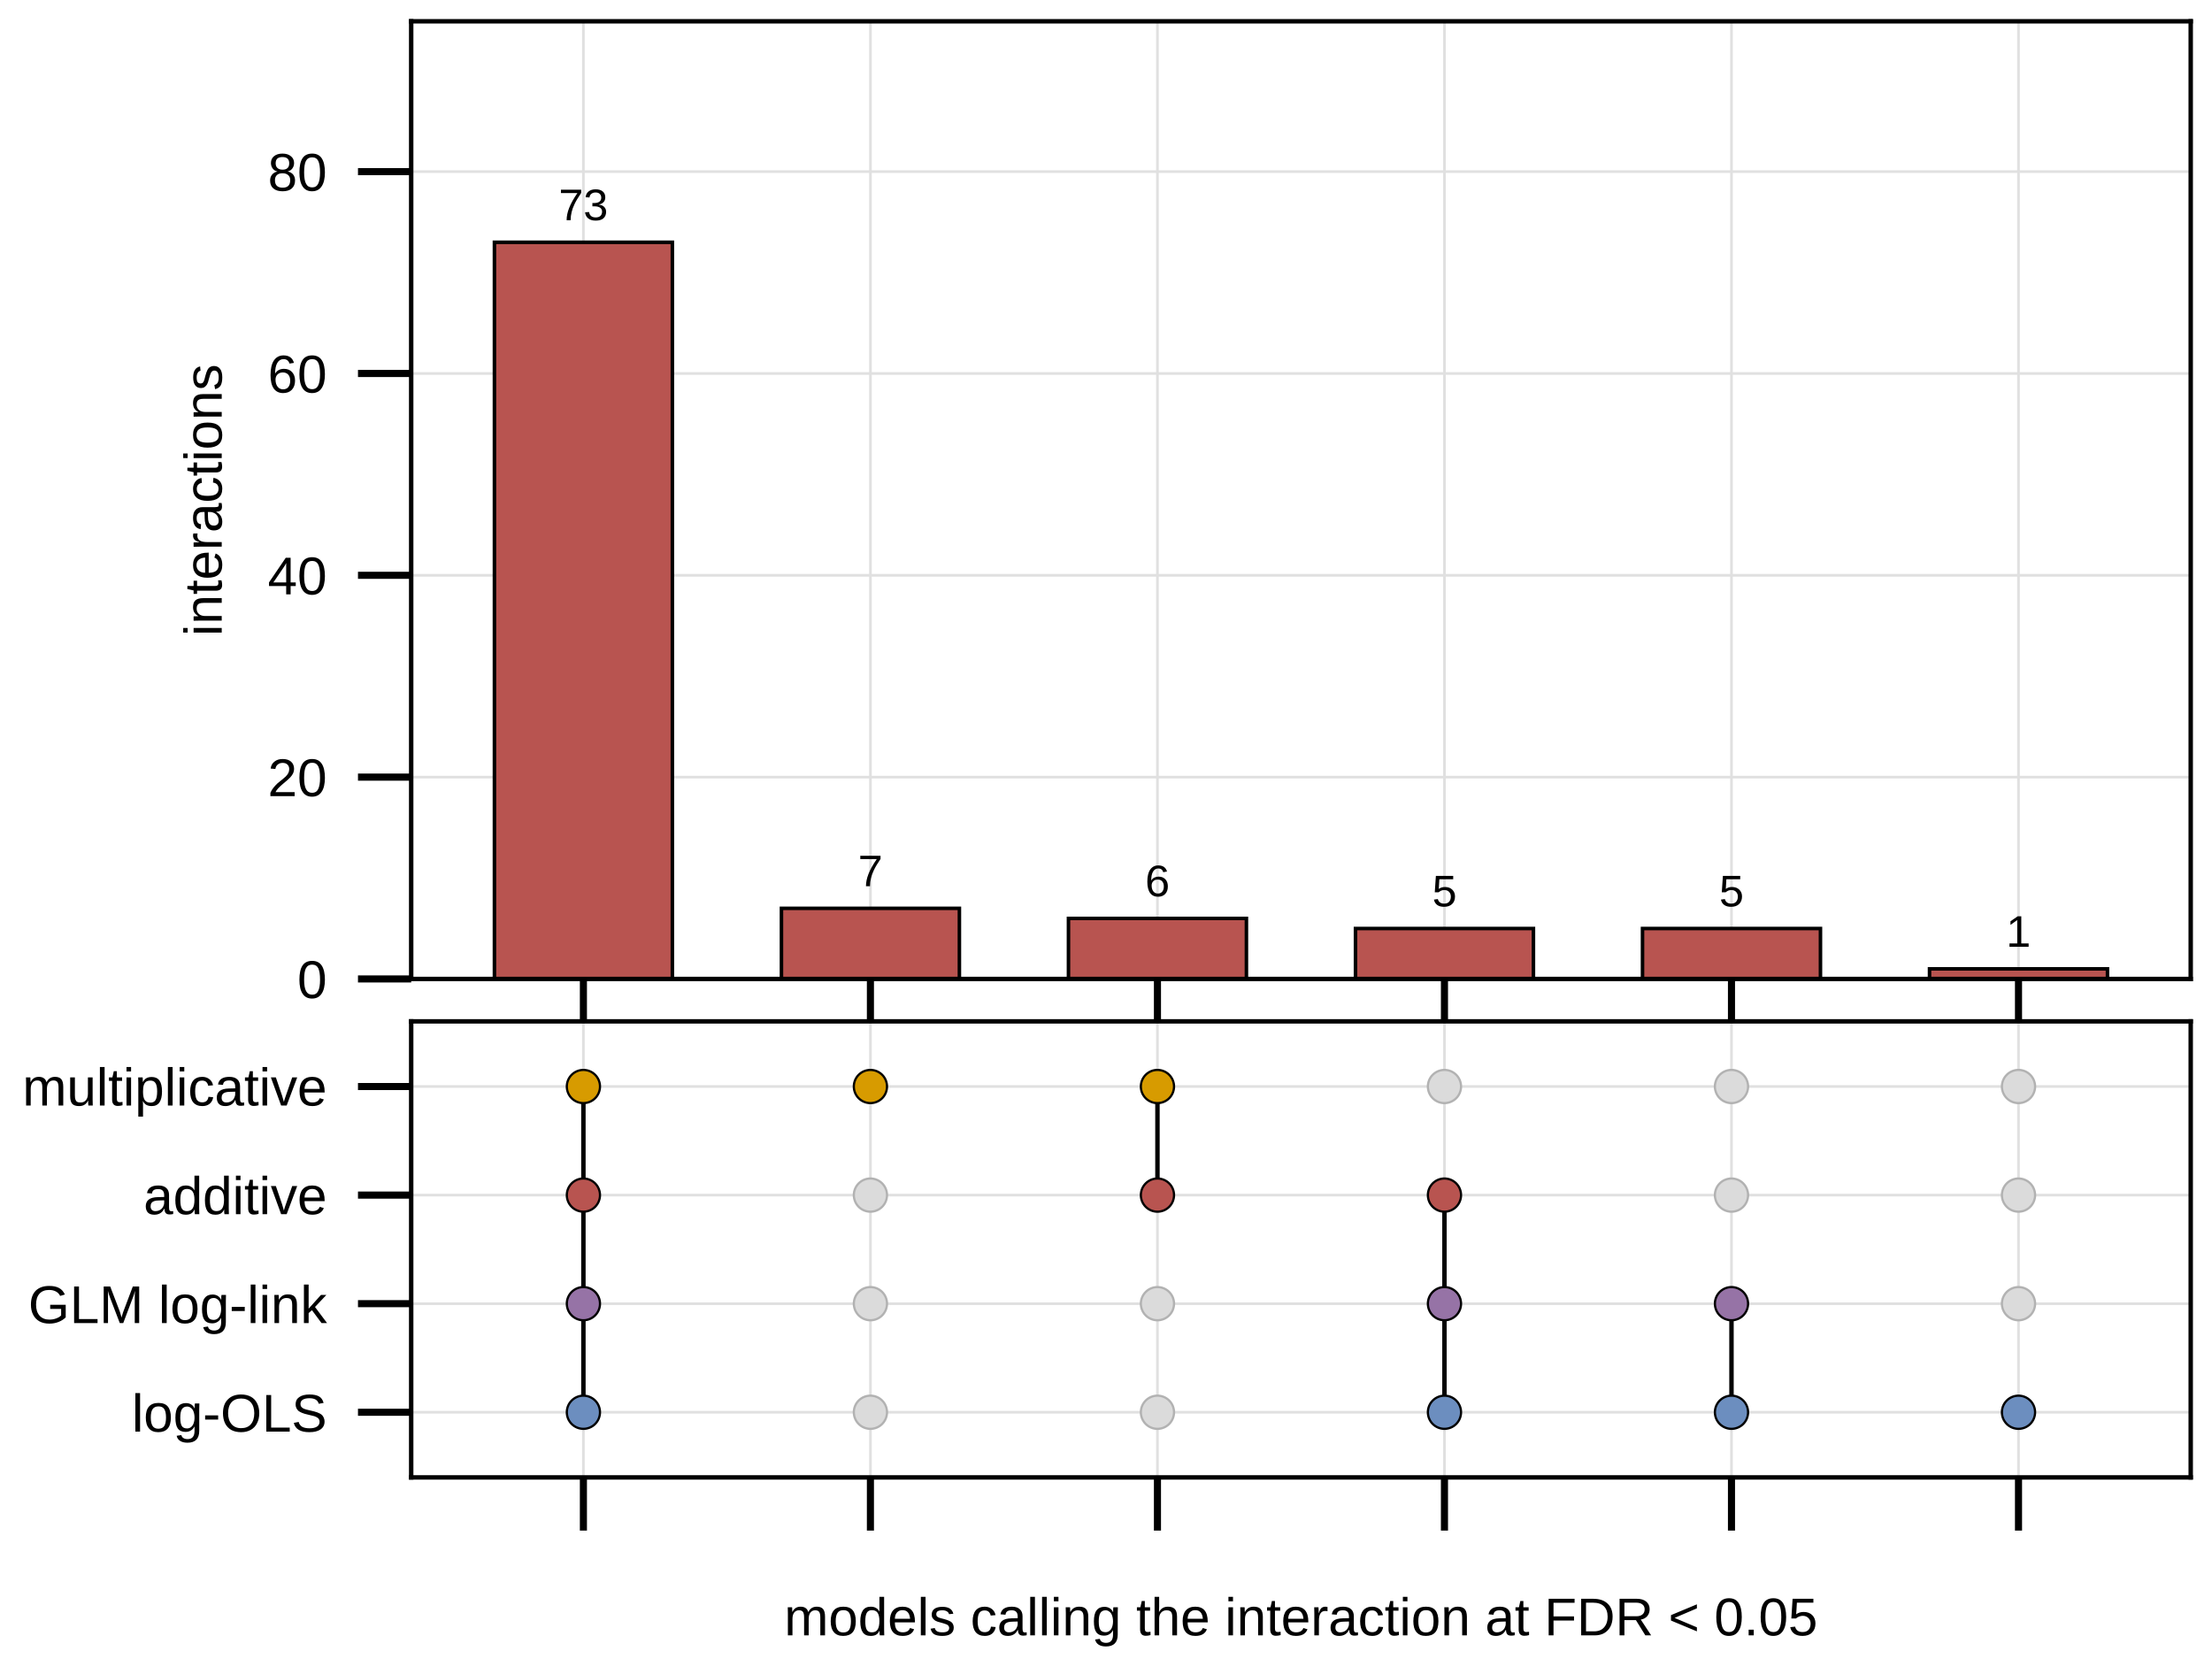
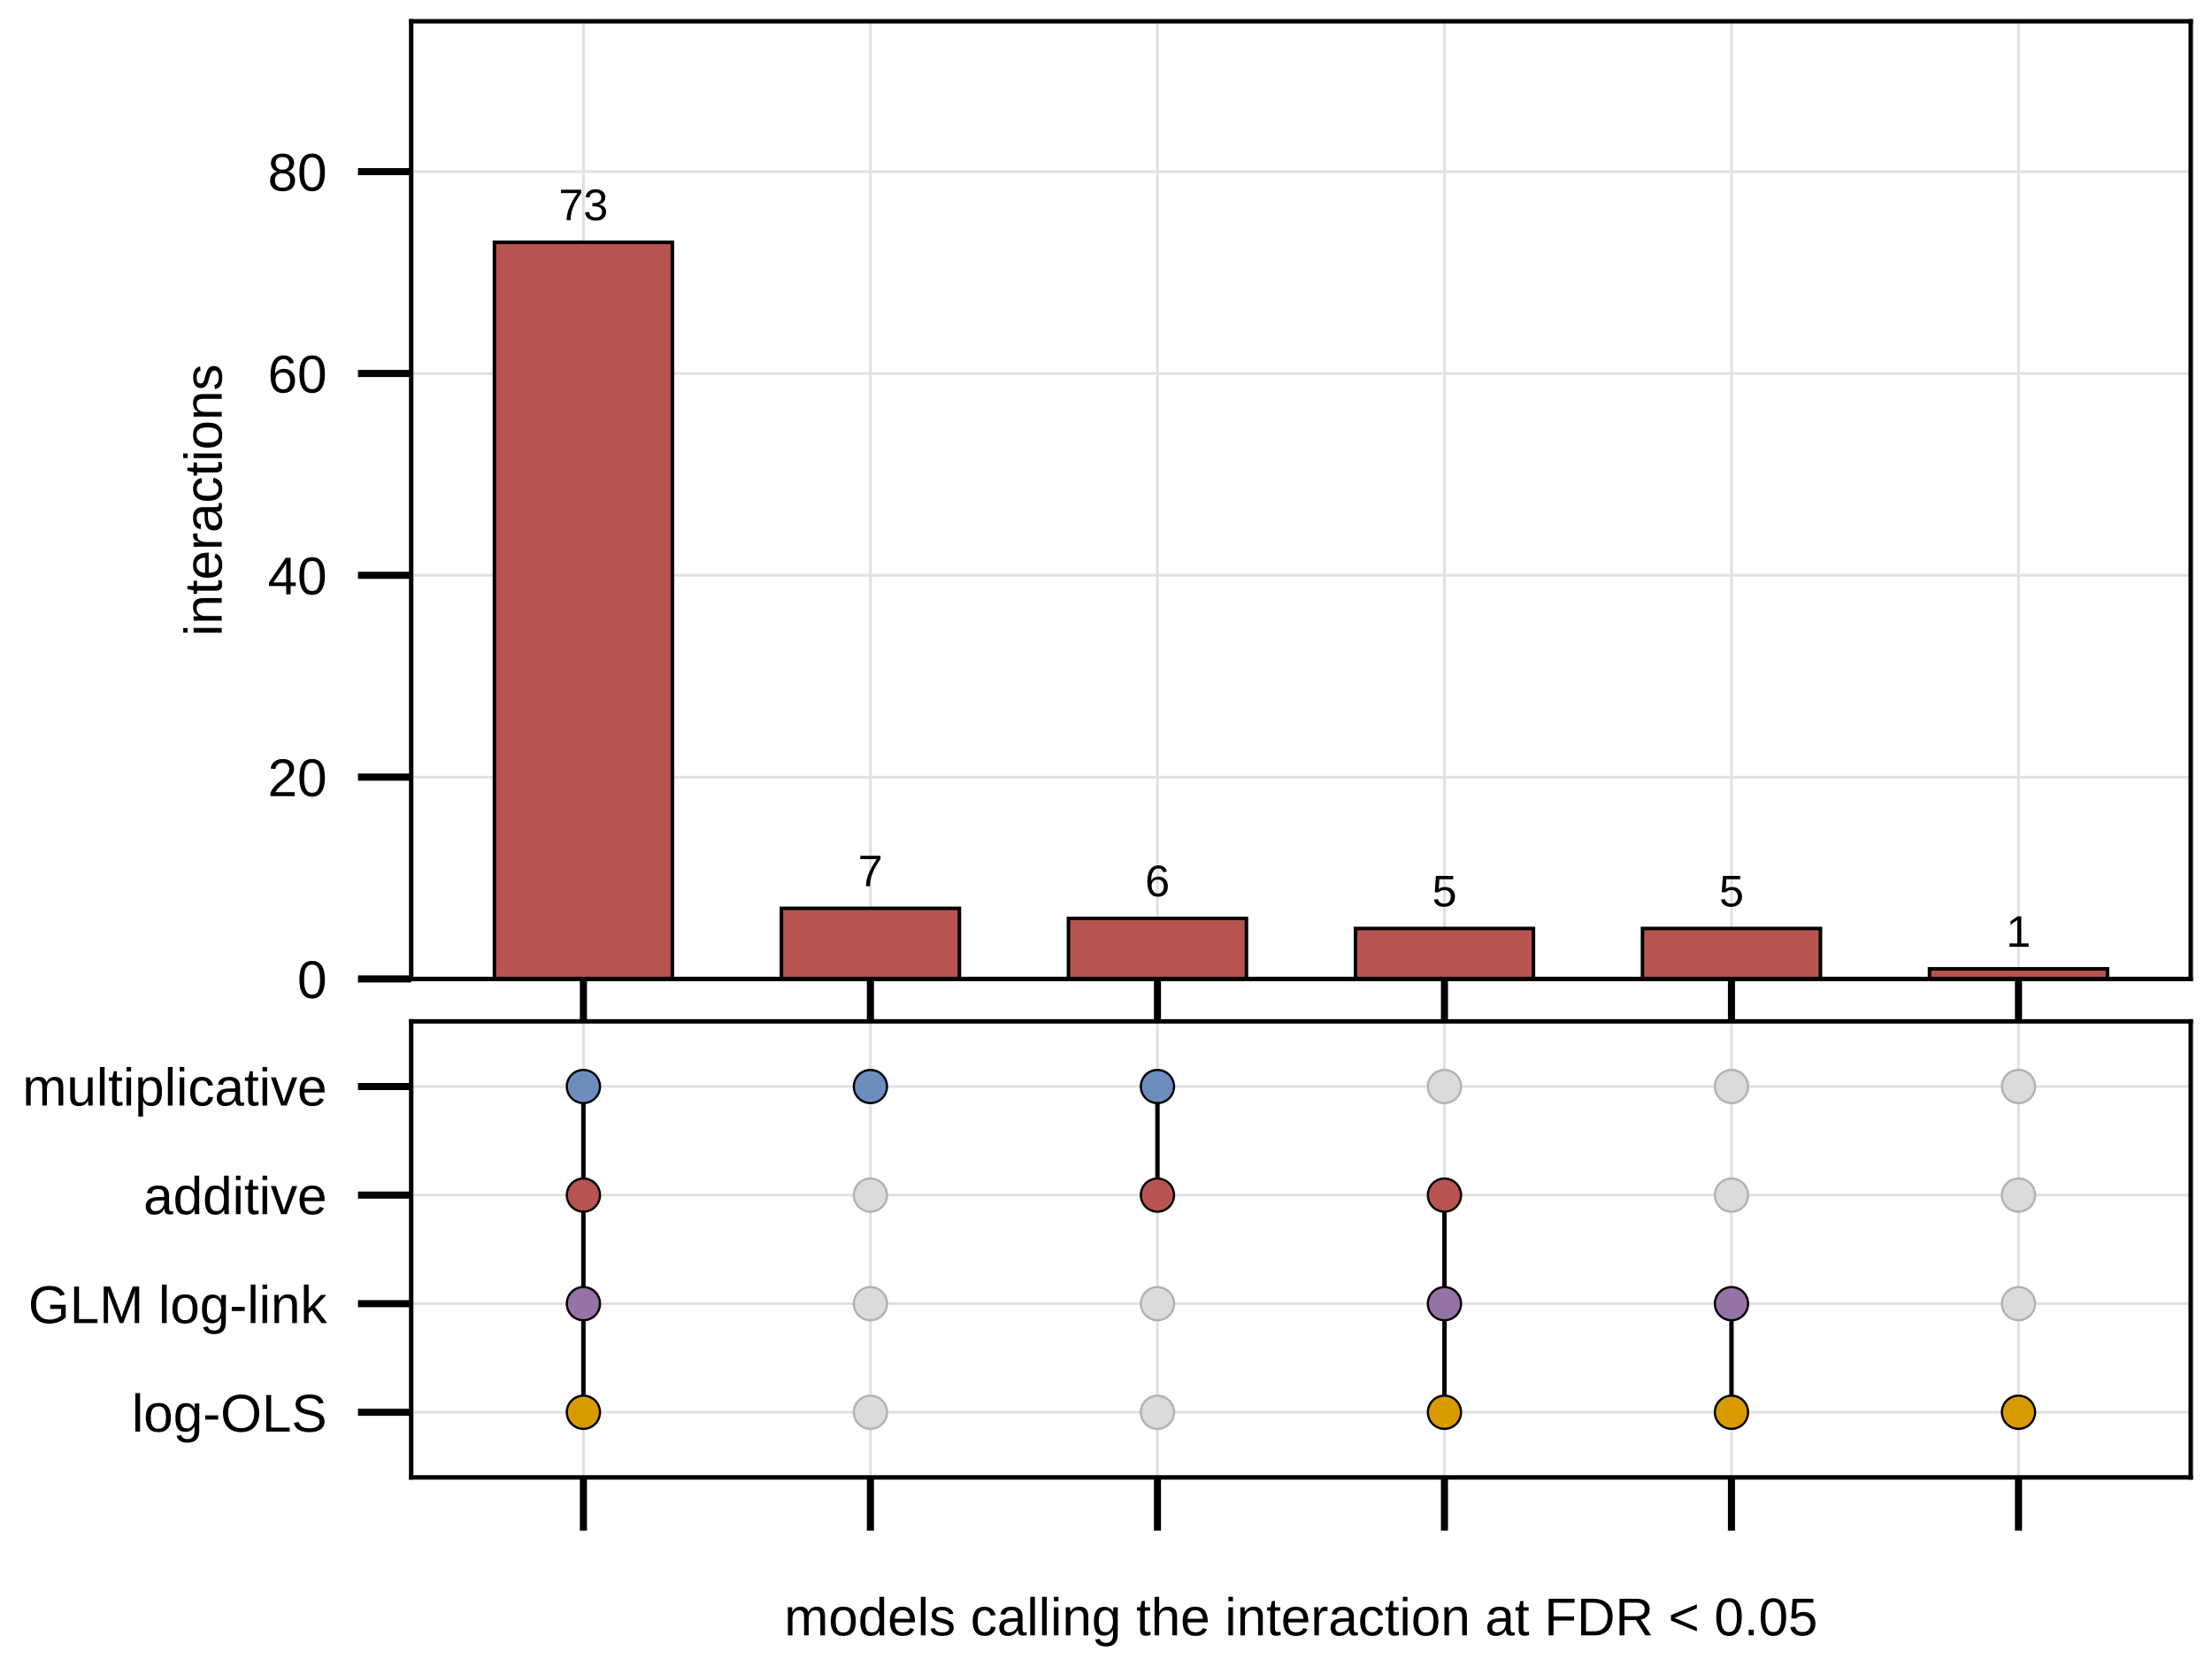
<svg xmlns="http://www.w3.org/2000/svg" xmlns:xlink="http://www.w3.org/1999/xlink" width="346.457" height="259.842" viewBox="0 0 346.457 259.842" version="1.1">
  <g transform="scale(1.388889)">
    <defs>
      <style type="text/css">*{stroke-linejoin: round; stroke-linecap: butt}</style>
    </defs>
    <g id="figure_1">
      <g id="patch_1">
        <path d="M 0 187.087  L 249.449 187.087  L 249.449 0  L 0 0  z " style="fill: #ffffff" />
      </g>
      <g id="axes_1">
        <g id="patch_2">
          <path d="M 46.37 110.398  L 247.049 110.398  L 247.049 2.4  L 46.37 2.4  z " style="fill: #ffffff" />
        </g>
        <g id="matplotlib.axis_1">
          <g id="xtick_1">
            <g id="line2d_1">
              <path d="M 65.791 110.398  L 65.791 2.4  " clip-path="url(#p4010ca7051)" style="fill: none; stroke: #e0e0e0; stroke-width: 0.3; stroke-linecap: square" />
            </g>
            <g id="line2d_2">
              <defs>
                <path id="m9da3bf0ceb" d="M 0 0  L 0 6  " style="stroke: #000000; stroke-width: 0.8" />
              </defs>
              <g>
                <use xlink:href="#m9da3bf0ceb" x="65.791" y="110.398" style="stroke: #000000; stroke-width: 0.8" />
              </g>
            </g>
          </g>
          <g id="xtick_2">
            <g id="line2d_3">
              <path d="M 98.158 110.398  L 98.158 2.4  " clip-path="url(#p4010ca7051)" style="fill: none; stroke: #e0e0e0; stroke-width: 0.3; stroke-linecap: square" />
            </g>
            <g id="line2d_4">
              <g>
                <use xlink:href="#m9da3bf0ceb" x="98.158" y="110.398" style="stroke: #000000; stroke-width: 0.8" />
              </g>
            </g>
          </g>
          <g id="xtick_3">
            <g id="line2d_5">
              <path d="M 130.526 110.398  L 130.526 2.4  " clip-path="url(#p4010ca7051)" style="fill: none; stroke: #e0e0e0; stroke-width: 0.3; stroke-linecap: square" />
            </g>
            <g id="line2d_6">
              <g>
                <use xlink:href="#m9da3bf0ceb" x="130.526" y="110.398" style="stroke: #000000; stroke-width: 0.8" />
              </g>
            </g>
          </g>
          <g id="xtick_4">
            <g id="line2d_7">
              <path d="M 162.893 110.398  L 162.893 2.4  " clip-path="url(#p4010ca7051)" style="fill: none; stroke: #e0e0e0; stroke-width: 0.3; stroke-linecap: square" />
            </g>
            <g id="line2d_8">
              <g>
                <use xlink:href="#m9da3bf0ceb" x="162.893" y="110.398" style="stroke: #000000; stroke-width: 0.8" />
              </g>
            </g>
          </g>
          <g id="xtick_5">
            <g id="line2d_9">
              <path d="M 195.261 110.398  L 195.261 2.4  " clip-path="url(#p4010ca7051)" style="fill: none; stroke: #e0e0e0; stroke-width: 0.3; stroke-linecap: square" />
            </g>
            <g id="line2d_10">
              <g>
                <use xlink:href="#m9da3bf0ceb" x="195.261" y="110.398" style="stroke: #000000; stroke-width: 0.8" />
              </g>
            </g>
          </g>
          <g id="xtick_6">
            <g id="line2d_11">
              <path d="M 227.628 110.398  L 227.628 2.4  " clip-path="url(#p4010ca7051)" style="fill: none; stroke: #e0e0e0; stroke-width: 0.3; stroke-linecap: square" />
            </g>
            <g id="line2d_12">
              <g>
                <use xlink:href="#m9da3bf0ceb" x="227.628" y="110.398" style="stroke: #000000; stroke-width: 0.8" />
              </g>
            </g>
          </g>
        </g>
        <g id="matplotlib.axis_2">
          <g id="ytick_1">
            <g id="line2d_13">
              <path d="M 46.37 110.398  L 247.049 110.398  " clip-path="url(#p4010ca7051)" style="fill: none; stroke: #e0e0e0; stroke-width: 0.3; stroke-linecap: square" />
            </g>
            <g id="line2d_14">
              <defs>
                <path id="m0e5e5e4d01" d="M 0 0  L -6 0  " style="stroke: #000000; stroke-width: 0.8" />
              </defs>
              <g>
                <use xlink:href="#m0e5e5e4d01" x="46.37" y="110.398" style="stroke: #000000; stroke-width: 0.8" />
              </g>
            </g>
            <g id="text_1">
              <text style="font-size: 6px; font-family: 'Arial', 'Helvetica', 'DejaVu Sans', sans-serif; text-anchor: end" x="36.87" y="112.545" transform="rotate(-0 36.87 112.545)">0</text>
            </g>
          </g>
          <g id="ytick_2">
            <g id="line2d_15">
              <path d="M 46.37 87.637  L 247.049 87.637  " clip-path="url(#p4010ca7051)" style="fill: none; stroke: #e0e0e0; stroke-width: 0.3; stroke-linecap: square" />
            </g>
            <g id="line2d_16">
              <g>
                <use xlink:href="#m0e5e5e4d01" x="46.37" y="87.637" style="stroke: #000000; stroke-width: 0.8" />
              </g>
            </g>
            <g id="text_2">
              <text style="font-size: 6px; font-family: 'Arial', 'Helvetica', 'DejaVu Sans', sans-serif; text-anchor: end" x="36.87" y="89.785" transform="rotate(-0 36.87 89.78469)">20</text>
            </g>
          </g>
          <g id="ytick_3">
            <g id="line2d_17">
              <path d="M 46.37 64.877  L 247.049 64.877  " clip-path="url(#p4010ca7051)" style="fill: none; stroke: #e0e0e0; stroke-width: 0.3; stroke-linecap: square" />
            </g>
            <g id="line2d_18">
              <g>
                <use xlink:href="#m0e5e5e4d01" x="46.37" y="64.877" style="stroke: #000000; stroke-width: 0.8" />
              </g>
            </g>
            <g id="text_3">
              <text style="font-size: 6px; font-family: 'Arial', 'Helvetica', 'DejaVu Sans', sans-serif; text-anchor: end" x="36.87" y="67.024" transform="rotate(-0 36.87 67.02439)">40</text>
            </g>
          </g>
          <g id="ytick_4">
            <g id="line2d_19">
              <path d="M 46.37 42.117  L 247.049 42.117  " clip-path="url(#p4010ca7051)" style="fill: none; stroke: #e0e0e0; stroke-width: 0.3; stroke-linecap: square" />
            </g>
            <g id="line2d_20">
              <g>
                <use xlink:href="#m0e5e5e4d01" x="46.37" y="42.117" style="stroke: #000000; stroke-width: 0.8" />
              </g>
            </g>
            <g id="text_4">
              <text style="font-size: 6px; font-family: 'Arial', 'Helvetica', 'DejaVu Sans', sans-serif; text-anchor: end" x="36.87" y="44.264" transform="rotate(-0 36.87 44.26408)">60</text>
            </g>
          </g>
          <g id="ytick_5">
            <g id="line2d_21">
              <path d="M 46.37 19.356  L 247.049 19.356  " clip-path="url(#p4010ca7051)" style="fill: none; stroke: #e0e0e0; stroke-width: 0.3; stroke-linecap: square" />
            </g>
            <g id="line2d_22">
              <g>
                <use xlink:href="#m0e5e5e4d01" x="46.37" y="19.356" style="stroke: #000000; stroke-width: 0.8" />
              </g>
            </g>
            <g id="text_5">
              <text style="font-size: 6px; font-family: 'Arial', 'Helvetica', 'DejaVu Sans', sans-serif; text-anchor: end" x="36.87" y="21.504" transform="rotate(-0 36.87 21.50377)">80</text>
            </g>
          </g>
          <g id="text_6">
            <text style="font-size: 6px; font-family: 'Arial', 'Helvetica', 'DejaVu Sans', sans-serif; text-anchor: middle" x="25.004" y="56.399" transform="rotate(-90 25.00437 56.39883)">interactions</text>
          </g>
        </g>
        <g id="patch_3">
          <path d="M 55.757 110.398  L 75.824 110.398  L 75.824 27.323  L 55.757 27.323  z " clip-path="url(#p4010ca7051)" style="fill: #b85450; stroke: #000000; stroke-width: 0.4; stroke-linejoin: miter" />
        </g>
        <g id="patch_4">
          <path d="M 88.124 110.398  L 108.192 110.398  L 108.192 102.432  L 88.124 102.432  z " clip-path="url(#p4010ca7051)" style="fill: #b85450; stroke: #000000; stroke-width: 0.4; stroke-linejoin: miter" />
        </g>
        <g id="patch_5">
          <path d="M 120.492 110.398  L 140.56 110.398  L 140.56 103.57  L 120.492 103.57  z " clip-path="url(#p4010ca7051)" style="fill: #b85450; stroke: #000000; stroke-width: 0.4; stroke-linejoin: miter" />
        </g>
        <g id="patch_6">
          <path d="M 152.859 110.398  L 172.927 110.398  L 172.927 104.708  L 152.859 104.708  z " clip-path="url(#p4010ca7051)" style="fill: #b85450; stroke: #000000; stroke-width: 0.4; stroke-linejoin: miter" />
        </g>
        <g id="patch_7">
          <path d="M 185.227 110.398  L 205.295 110.398  L 205.295 104.708  L 185.227 104.708  z " clip-path="url(#p4010ca7051)" style="fill: #b85450; stroke: #000000; stroke-width: 0.4; stroke-linejoin: miter" />
        </g>
        <g id="patch_8">
          <path d="M 217.594 110.398  L 237.662 110.398  L 237.662 109.26  L 217.594 109.26  z " clip-path="url(#p4010ca7051)" style="fill: #b85450; stroke: #000000; stroke-width: 0.4; stroke-linejoin: miter" />
        </g>
        <g id="patch_9">
          <path d="M 46.37 110.398  L 46.37 2.4  " style="fill: none; stroke: #000000; stroke-width: 0.5; stroke-linejoin: miter; stroke-linecap: square" />
        </g>
        <g id="patch_10">
          <path d="M 247.049 110.398  L 247.049 2.4  " style="fill: none; stroke: #000000; stroke-width: 0.5; stroke-linejoin: miter; stroke-linecap: square" />
        </g>
        <g id="patch_11">
          <path d="M 46.37 110.398  L 247.049 110.398  " style="fill: none; stroke: #000000; stroke-width: 0.5; stroke-linejoin: miter; stroke-linecap: square" />
        </g>
        <g id="patch_12">
          <path d="M 46.37 2.4  L 247.049 2.4  " style="fill: none; stroke: #000000; stroke-width: 0.5; stroke-linejoin: miter; stroke-linecap: square" />
        </g>
        <g id="text_7">
          <text style="font-size: 5px; font-family: 'Arial', 'Helvetica', 'DejaVu Sans', sans-serif; text-anchor: middle" x="65.791" y="24.83" transform="rotate(-0 65.79053 24.83028)">73</text>
        </g>
        <g id="text_8">
          <text style="font-size: 5px; font-family: 'Arial', 'Helvetica', 'DejaVu Sans', sans-serif; text-anchor: middle" x="98.158" y="99.939" transform="rotate(-0 98.15808 99.9393)">7</text>
        </g>
        <g id="text_9">
          <text style="font-size: 5px; font-family: 'Arial', 'Helvetica', 'DejaVu Sans', sans-serif; text-anchor: middle" x="130.526" y="101.077" transform="rotate(-0 130.5256 101.0773)">6</text>
        </g>
        <g id="text_10">
          <text style="font-size: 5px; font-family: 'Arial', 'Helvetica', 'DejaVu Sans', sans-serif; text-anchor: middle" x="162.893" y="102.215" transform="rotate(-0 162.8932 102.2153)">5</text>
        </g>
        <g id="text_11">
          <text style="font-size: 5px; font-family: 'Arial', 'Helvetica', 'DejaVu Sans', sans-serif; text-anchor: middle" x="195.261" y="102.215" transform="rotate(-0 195.2607 102.2153)">5</text>
        </g>
        <g id="text_12">
          <text style="font-size: 5px; font-family: 'Arial', 'Helvetica', 'DejaVu Sans', sans-serif; text-anchor: middle" x="227.628" y="106.767" transform="rotate(-0 227.6283 106.7674)">1</text>
        </g>
      </g>
      <g id="axes_2">
        <g id="patch_13">
          <path d="M 46.37 166.608  L 247.049 166.608  L 247.049 115.18  L 46.37 115.18  z " style="fill: #ffffff" />
        </g>
        <g id="matplotlib.axis_3">
          <g id="xtick_7">
            <g id="line2d_23">
              <path d="M 65.791 166.608  L 65.791 115.18  " clip-path="url(#p99957d4c32)" style="fill: none; stroke: #e0e0e0; stroke-width: 0.3; stroke-linecap: square" />
            </g>
            <g id="line2d_24">
              <g>
                <use xlink:href="#m9da3bf0ceb" x="65.791" y="166.608" style="stroke: #000000; stroke-width: 0.8" />
              </g>
            </g>
          </g>
          <g id="xtick_8">
            <g id="line2d_25">
              <path d="M 98.158 166.608  L 98.158 115.18  " clip-path="url(#p99957d4c32)" style="fill: none; stroke: #e0e0e0; stroke-width: 0.3; stroke-linecap: square" />
            </g>
            <g id="line2d_26">
              <g>
                <use xlink:href="#m9da3bf0ceb" x="98.158" y="166.608" style="stroke: #000000; stroke-width: 0.8" />
              </g>
            </g>
          </g>
          <g id="xtick_9">
            <g id="line2d_27">
              <path d="M 130.526 166.608  L 130.526 115.18  " clip-path="url(#p99957d4c32)" style="fill: none; stroke: #e0e0e0; stroke-width: 0.3; stroke-linecap: square" />
            </g>
            <g id="line2d_28">
              <g>
                <use xlink:href="#m9da3bf0ceb" x="130.526" y="166.608" style="stroke: #000000; stroke-width: 0.8" />
              </g>
            </g>
          </g>
          <g id="xtick_10">
            <g id="line2d_29">
              <path d="M 162.893 166.608  L 162.893 115.18  " clip-path="url(#p99957d4c32)" style="fill: none; stroke: #e0e0e0; stroke-width: 0.3; stroke-linecap: square" />
            </g>
            <g id="line2d_30">
              <g>
                <use xlink:href="#m9da3bf0ceb" x="162.893" y="166.608" style="stroke: #000000; stroke-width: 0.8" />
              </g>
            </g>
          </g>
          <g id="xtick_11">
            <g id="line2d_31">
              <path d="M 195.261 166.608  L 195.261 115.18  " clip-path="url(#p99957d4c32)" style="fill: none; stroke: #e0e0e0; stroke-width: 0.3; stroke-linecap: square" />
            </g>
            <g id="line2d_32">
              <g>
                <use xlink:href="#m9da3bf0ceb" x="195.261" y="166.608" style="stroke: #000000; stroke-width: 0.8" />
              </g>
            </g>
          </g>
          <g id="xtick_12">
            <g id="line2d_33">
              <path d="M 227.628 166.608  L 227.628 115.18  " clip-path="url(#p99957d4c32)" style="fill: none; stroke: #e0e0e0; stroke-width: 0.3; stroke-linecap: square" />
            </g>
            <g id="line2d_34">
              <g>
                <use xlink:href="#m9da3bf0ceb" x="227.628" y="166.608" style="stroke: #000000; stroke-width: 0.8" />
              </g>
            </g>
          </g>
          <g id="text_13">
            <text style="font-size: 6px; font-family: 'Arial', 'Helvetica', 'DejaVu Sans', sans-serif; text-anchor: middle" x="146.709" y="184.42" transform="rotate(-0 146.7094 184.4204)">models calling the interaction at FDR &lt; 0.05</text>
          </g>
        </g>
        <g id="matplotlib.axis_4">
          <g id="ytick_6">
            <g id="line2d_35">
              <path d="M 46.37 159.261  L 247.049 159.261  " clip-path="url(#p99957d4c32)" style="fill: none; stroke: #e0e0e0; stroke-width: 0.3; stroke-linecap: square" />
            </g>
            <g id="line2d_36">
              <g>
                <use xlink:href="#m0e5e5e4d01" x="46.37" y="159.261" style="stroke: #000000; stroke-width: 0.8" />
              </g>
            </g>
            <g id="text_14">
              <text style="font-size: 6px; font-family: 'Arial', 'Helvetica', 'DejaVu Sans', sans-serif; text-anchor: end" x="36.87" y="161.447" transform="rotate(-0 36.87 161.4469)">log-OLS</text>
            </g>
          </g>
          <g id="ytick_7">
            <g id="line2d_37">
              <path d="M 46.37 147.016  L 247.049 147.016  " clip-path="url(#p99957d4c32)" style="fill: none; stroke: #e0e0e0; stroke-width: 0.3; stroke-linecap: square" />
            </g>
            <g id="line2d_38">
              <g>
                <use xlink:href="#m0e5e5e4d01" x="46.37" y="147.016" style="stroke: #000000; stroke-width: 0.8" />
              </g>
            </g>
            <g id="text_15">
              <text style="font-size: 6px; font-family: 'Arial', 'Helvetica', 'DejaVu Sans', sans-serif; text-anchor: end" x="36.87" y="149.2" transform="rotate(-0 36.87 149.2004)">GLM log-link</text>
            </g>
          </g>
          <g id="ytick_8">
            <g id="line2d_39">
              <path d="M 46.37 134.772  L 247.049 134.772  " clip-path="url(#p99957d4c32)" style="fill: none; stroke: #e0e0e0; stroke-width: 0.3; stroke-linecap: square" />
            </g>
            <g id="line2d_40">
              <g>
                <use xlink:href="#m0e5e5e4d01" x="46.37" y="134.772" style="stroke: #000000; stroke-width: 0.8" />
              </g>
            </g>
            <g id="text_16">
              <text style="font-size: 6px; font-family: 'Arial', 'Helvetica', 'DejaVu Sans', sans-serif; text-anchor: end" x="36.87" y="136.919" transform="rotate(-0 36.87 136.9192)">additive</text>
            </g>
          </g>
          <g id="ytick_9">
            <g id="line2d_41">
              <path d="M 46.37 122.527  L 247.049 122.527  " clip-path="url(#p99957d4c32)" style="fill: none; stroke: #e0e0e0; stroke-width: 0.3; stroke-linecap: square" />
            </g>
            <g id="line2d_42">
              <g>
                <use xlink:href="#m0e5e5e4d01" x="46.37" y="122.527" style="stroke: #000000; stroke-width: 0.8" />
              </g>
            </g>
            <g id="text_17">
              <text style="font-size: 6px; font-family: 'Arial', 'Helvetica', 'DejaVu Sans', sans-serif; text-anchor: end" x="36.87" y="124.675" transform="rotate(-0 36.87 124.6745)">multiplicative</text>
            </g>
          </g>
        </g>
        <g id="line2d_43">
          <path d="M 65.791 159.261  L 65.791 122.527  " clip-path="url(#p99957d4c32)" style="fill: none; stroke: #000000; stroke-width: 0.5; stroke-linecap: square" />
        </g>
        <g id="line2d_44">
          <path d="M 130.526 134.772  L 130.526 122.527  " clip-path="url(#p99957d4c32)" style="fill: none; stroke: #000000; stroke-width: 0.5; stroke-linecap: square" />
        </g>
        <g id="line2d_45">
          <path d="M 162.893 159.261  L 162.893 134.772  " clip-path="url(#p99957d4c32)" style="fill: none; stroke: #000000; stroke-width: 0.5; stroke-linecap: square" />
        </g>
        <g id="line2d_46">
          <path d="M 195.261 159.261  L 195.261 147.016  " clip-path="url(#p99957d4c32)" style="fill: none; stroke: #000000; stroke-width: 0.5; stroke-linecap: square" />
        </g>
        <g id="patch_14">
          <path d="M 46.37 166.608  L 46.37 115.18  " style="fill: none; stroke: #000000; stroke-width: 0.5; stroke-linejoin: miter; stroke-linecap: square" />
        </g>
        <g id="patch_15">
          <path d="M 247.049 166.608  L 247.049 115.18  " style="fill: none; stroke: #000000; stroke-width: 0.5; stroke-linejoin: miter; stroke-linecap: square" />
        </g>
        <g id="patch_16">
          <path d="M 46.37 166.608  L 247.049 166.608  " style="fill: none; stroke: #000000; stroke-width: 0.5; stroke-linejoin: miter; stroke-linecap: square" />
        </g>
        <g id="patch_17">
          <path d="M 46.37 115.18  L 247.049 115.18  " style="fill: none; stroke: #000000; stroke-width: 0.5; stroke-linejoin: miter; stroke-linecap: square" />
        </g>
        <g id="PathCollection_1">
          <defs>
-             <path id="mefd88a8a3a" d="M 0 1.871  C 0.496 1.871 0.972 1.674 1.323 1.323  C 1.674 0.972 1.871 0.496 1.871 0  C 1.871 -0.496 1.674 -0.972 1.323 -1.323  C 0.972 -1.674 0.496 -1.871 0 -1.871  C -0.496 -1.871 -0.972 -1.674 -1.323 -1.323  C -1.674 -0.972 -1.871 -0.496 -1.871 0  C -1.871 0.496 -1.674 0.972 -1.323 1.323  C -0.972 1.674 -0.496 1.871 0 1.871  z " style="stroke: #000000; stroke-width: 0.25" />
+             <path id="m5a784582af" d="M 0 1.871  C 0.496 1.871 0.972 1.674 1.323 1.323  C 1.674 0.972 1.871 0.496 1.871 0  C 1.871 -0.496 1.674 -0.972 1.323 -1.323  C 0.972 -1.674 0.496 -1.871 0 -1.871  C -0.496 -1.871 -0.972 -1.674 -1.323 -1.323  C -1.674 -0.972 -1.871 -0.496 -1.871 0  C -1.871 0.496 -1.674 0.972 -1.323 1.323  C -0.972 1.674 -0.496 1.871 0 1.871  z " style="stroke: #000000; stroke-width: 0.25" />
          </defs>
          <g clip-path="url(#p99957d4c32)">
-             <use xlink:href="#mefd88a8a3a" x="65.791" y="122.527" style="fill: #d79b00; stroke: #000000; stroke-width: 0.25" />
+             <use xlink:href="#m5a784582af" x="65.791" y="122.527" style="fill: #6c8ebf; stroke: #000000; stroke-width: 0.25" />
          </g>
        </g>
        <g id="PathCollection_2">
          <g clip-path="url(#p99957d4c32)">
-             <use xlink:href="#mefd88a8a3a" x="98.158" y="122.527" style="fill: #d79b00; stroke: #000000; stroke-width: 0.25" />
+             <use xlink:href="#m5a784582af" x="98.158" y="122.527" style="fill: #6c8ebf; stroke: #000000; stroke-width: 0.25" />
          </g>
        </g>
        <g id="PathCollection_3">
          <g clip-path="url(#p99957d4c32)">
-             <use xlink:href="#mefd88a8a3a" x="130.526" y="122.527" style="fill: #d79b00; stroke: #000000; stroke-width: 0.25" />
+             <use xlink:href="#m5a784582af" x="130.526" y="122.527" style="fill: #6c8ebf; stroke: #000000; stroke-width: 0.25" />
          </g>
        </g>
        <g id="PathCollection_4">
          <defs>
            <path id="mf653465694" d="M 0 1.871  C 0.496 1.871 0.972 1.674 1.323 1.323  C 1.674 0.972 1.871 0.496 1.871 0  C 1.871 -0.496 1.674 -0.972 1.323 -1.323  C 0.972 -1.674 0.496 -1.871 0 -1.871  C -0.496 -1.871 -0.972 -1.674 -1.323 -1.323  C -1.674 -0.972 -1.871 -0.496 -1.871 0  C -1.871 0.496 -1.674 0.972 -1.323 1.323  C -0.972 1.674 -0.496 1.871 0 1.871  z " style="stroke: #b2b2b2; stroke-width: 0.25" />
          </defs>
          <g clip-path="url(#p99957d4c32)">
            <use xlink:href="#mf653465694" x="162.893" y="122.527" style="fill: #dbdbdb; stroke: #b2b2b2; stroke-width: 0.25" />
          </g>
        </g>
        <g id="PathCollection_5">
          <g clip-path="url(#p99957d4c32)">
            <use xlink:href="#mf653465694" x="195.261" y="122.527" style="fill: #dbdbdb; stroke: #b2b2b2; stroke-width: 0.25" />
          </g>
        </g>
        <g id="PathCollection_6">
          <g clip-path="url(#p99957d4c32)">
            <use xlink:href="#mf653465694" x="227.628" y="122.527" style="fill: #dbdbdb; stroke: #b2b2b2; stroke-width: 0.25" />
          </g>
        </g>
        <g id="PathCollection_7">
          <defs>
            <path id="m08c92e3b38" d="M 0 1.871  C 0.496 1.871 0.972 1.674 1.323 1.323  C 1.674 0.972 1.871 0.496 1.871 0  C 1.871 -0.496 1.674 -0.972 1.323 -1.323  C 0.972 -1.674 0.496 -1.871 0 -1.871  C -0.496 -1.871 -0.972 -1.674 -1.323 -1.323  C -1.674 -0.972 -1.871 -0.496 -1.871 0  C -1.871 0.496 -1.674 0.972 -1.323 1.323  C -0.972 1.674 -0.496 1.871 0 1.871  z " style="stroke: #000000; stroke-width: 0.25" />
          </defs>
          <g clip-path="url(#p99957d4c32)">
            <use xlink:href="#m08c92e3b38" x="65.791" y="134.772" style="fill: #b85450; stroke: #000000; stroke-width: 0.25" />
          </g>
        </g>
        <g id="PathCollection_8">
          <g clip-path="url(#p99957d4c32)">
            <use xlink:href="#mf653465694" x="98.158" y="134.772" style="fill: #dbdbdb; stroke: #b2b2b2; stroke-width: 0.25" />
          </g>
        </g>
        <g id="PathCollection_9">
          <g clip-path="url(#p99957d4c32)">
            <use xlink:href="#m08c92e3b38" x="130.526" y="134.772" style="fill: #b85450; stroke: #000000; stroke-width: 0.25" />
          </g>
        </g>
        <g id="PathCollection_10">
          <g clip-path="url(#p99957d4c32)">
            <use xlink:href="#m08c92e3b38" x="162.893" y="134.772" style="fill: #b85450; stroke: #000000; stroke-width: 0.25" />
          </g>
        </g>
        <g id="PathCollection_11">
          <g clip-path="url(#p99957d4c32)">
            <use xlink:href="#mf653465694" x="195.261" y="134.772" style="fill: #dbdbdb; stroke: #b2b2b2; stroke-width: 0.25" />
          </g>
        </g>
        <g id="PathCollection_12">
          <g clip-path="url(#p99957d4c32)">
            <use xlink:href="#mf653465694" x="227.628" y="134.772" style="fill: #dbdbdb; stroke: #b2b2b2; stroke-width: 0.25" />
          </g>
        </g>
        <g id="PathCollection_13">
          <defs>
            <path id="m973a463c91" d="M 0 1.871  C 0.496 1.871 0.972 1.674 1.323 1.323  C 1.674 0.972 1.871 0.496 1.871 0  C 1.871 -0.496 1.674 -0.972 1.323 -1.323  C 0.972 -1.674 0.496 -1.871 0 -1.871  C -0.496 -1.871 -0.972 -1.674 -1.323 -1.323  C -1.674 -0.972 -1.871 -0.496 -1.871 0  C -1.871 0.496 -1.674 0.972 -1.323 1.323  C -0.972 1.674 -0.496 1.871 0 1.871  z " style="stroke: #000000; stroke-width: 0.25" />
          </defs>
          <g clip-path="url(#p99957d4c32)">
            <use xlink:href="#m973a463c91" x="65.791" y="147.016" style="fill: #9673a6; stroke: #000000; stroke-width: 0.25" />
          </g>
        </g>
        <g id="PathCollection_14">
          <g clip-path="url(#p99957d4c32)">
            <use xlink:href="#mf653465694" x="98.158" y="147.016" style="fill: #dbdbdb; stroke: #b2b2b2; stroke-width: 0.25" />
          </g>
        </g>
        <g id="PathCollection_15">
          <g clip-path="url(#p99957d4c32)">
            <use xlink:href="#mf653465694" x="130.526" y="147.016" style="fill: #dbdbdb; stroke: #b2b2b2; stroke-width: 0.25" />
          </g>
        </g>
        <g id="PathCollection_16">
          <g clip-path="url(#p99957d4c32)">
            <use xlink:href="#m973a463c91" x="162.893" y="147.016" style="fill: #9673a6; stroke: #000000; stroke-width: 0.25" />
          </g>
        </g>
        <g id="PathCollection_17">
          <g clip-path="url(#p99957d4c32)">
            <use xlink:href="#m973a463c91" x="195.261" y="147.016" style="fill: #9673a6; stroke: #000000; stroke-width: 0.25" />
          </g>
        </g>
        <g id="PathCollection_18">
          <g clip-path="url(#p99957d4c32)">
            <use xlink:href="#mf653465694" x="227.628" y="147.016" style="fill: #dbdbdb; stroke: #b2b2b2; stroke-width: 0.25" />
          </g>
        </g>
        <g id="PathCollection_19">
          <defs>
-             <path id="m5a784582af" d="M 0 1.871  C 0.496 1.871 0.972 1.674 1.323 1.323  C 1.674 0.972 1.871 0.496 1.871 0  C 1.871 -0.496 1.674 -0.972 1.323 -1.323  C 0.972 -1.674 0.496 -1.871 0 -1.871  C -0.496 -1.871 -0.972 -1.674 -1.323 -1.323  C -1.674 -0.972 -1.871 -0.496 -1.871 0  C -1.871 0.496 -1.674 0.972 -1.323 1.323  C -0.972 1.674 -0.496 1.871 0 1.871  z " style="stroke: #000000; stroke-width: 0.25" />
+             <path id="mefd88a8a3a" d="M 0 1.871  C 0.496 1.871 0.972 1.674 1.323 1.323  C 1.674 0.972 1.871 0.496 1.871 0  C 1.871 -0.496 1.674 -0.972 1.323 -1.323  C 0.972 -1.674 0.496 -1.871 0 -1.871  C -0.496 -1.871 -0.972 -1.674 -1.323 -1.323  C -1.674 -0.972 -1.871 -0.496 -1.871 0  C -1.871 0.496 -1.674 0.972 -1.323 1.323  C -0.972 1.674 -0.496 1.871 0 1.871  z " style="stroke: #000000; stroke-width: 0.25" />
          </defs>
          <g clip-path="url(#p99957d4c32)">
-             <use xlink:href="#m5a784582af" x="65.791" y="159.261" style="fill: #6c8ebf; stroke: #000000; stroke-width: 0.25" />
+             <use xlink:href="#mefd88a8a3a" x="65.791" y="159.261" style="fill: #d79b00; stroke: #000000; stroke-width: 0.25" />
          </g>
        </g>
        <g id="PathCollection_20">
          <g clip-path="url(#p99957d4c32)">
            <use xlink:href="#mf653465694" x="98.158" y="159.261" style="fill: #dbdbdb; stroke: #b2b2b2; stroke-width: 0.25" />
          </g>
        </g>
        <g id="PathCollection_21">
          <g clip-path="url(#p99957d4c32)">
            <use xlink:href="#mf653465694" x="130.526" y="159.261" style="fill: #dbdbdb; stroke: #b2b2b2; stroke-width: 0.25" />
          </g>
        </g>
        <g id="PathCollection_22">
          <g clip-path="url(#p99957d4c32)">
-             <use xlink:href="#m5a784582af" x="162.893" y="159.261" style="fill: #6c8ebf; stroke: #000000; stroke-width: 0.25" />
+             <use xlink:href="#mefd88a8a3a" x="162.893" y="159.261" style="fill: #d79b00; stroke: #000000; stroke-width: 0.25" />
          </g>
        </g>
        <g id="PathCollection_23">
          <g clip-path="url(#p99957d4c32)">
-             <use xlink:href="#m5a784582af" x="195.261" y="159.261" style="fill: #6c8ebf; stroke: #000000; stroke-width: 0.25" />
+             <use xlink:href="#mefd88a8a3a" x="195.261" y="159.261" style="fill: #d79b00; stroke: #000000; stroke-width: 0.25" />
          </g>
        </g>
        <g id="PathCollection_24">
          <g clip-path="url(#p99957d4c32)">
-             <use xlink:href="#m5a784582af" x="227.628" y="159.261" style="fill: #6c8ebf; stroke: #000000; stroke-width: 0.25" />
+             <use xlink:href="#mefd88a8a3a" x="227.628" y="159.261" style="fill: #d79b00; stroke: #000000; stroke-width: 0.25" />
          </g>
        </g>
      </g>
    </g>
    <defs>
      <clipPath id="p4010ca7051">
        <rect x="46.37" y="2.4" width="200.679" height="107.998" />
      </clipPath>
      <clipPath id="p99957d4c32">
        <rect x="46.37" y="115.18" width="200.679" height="51.427" />
      </clipPath>
    </defs>
  </g>
</svg>
